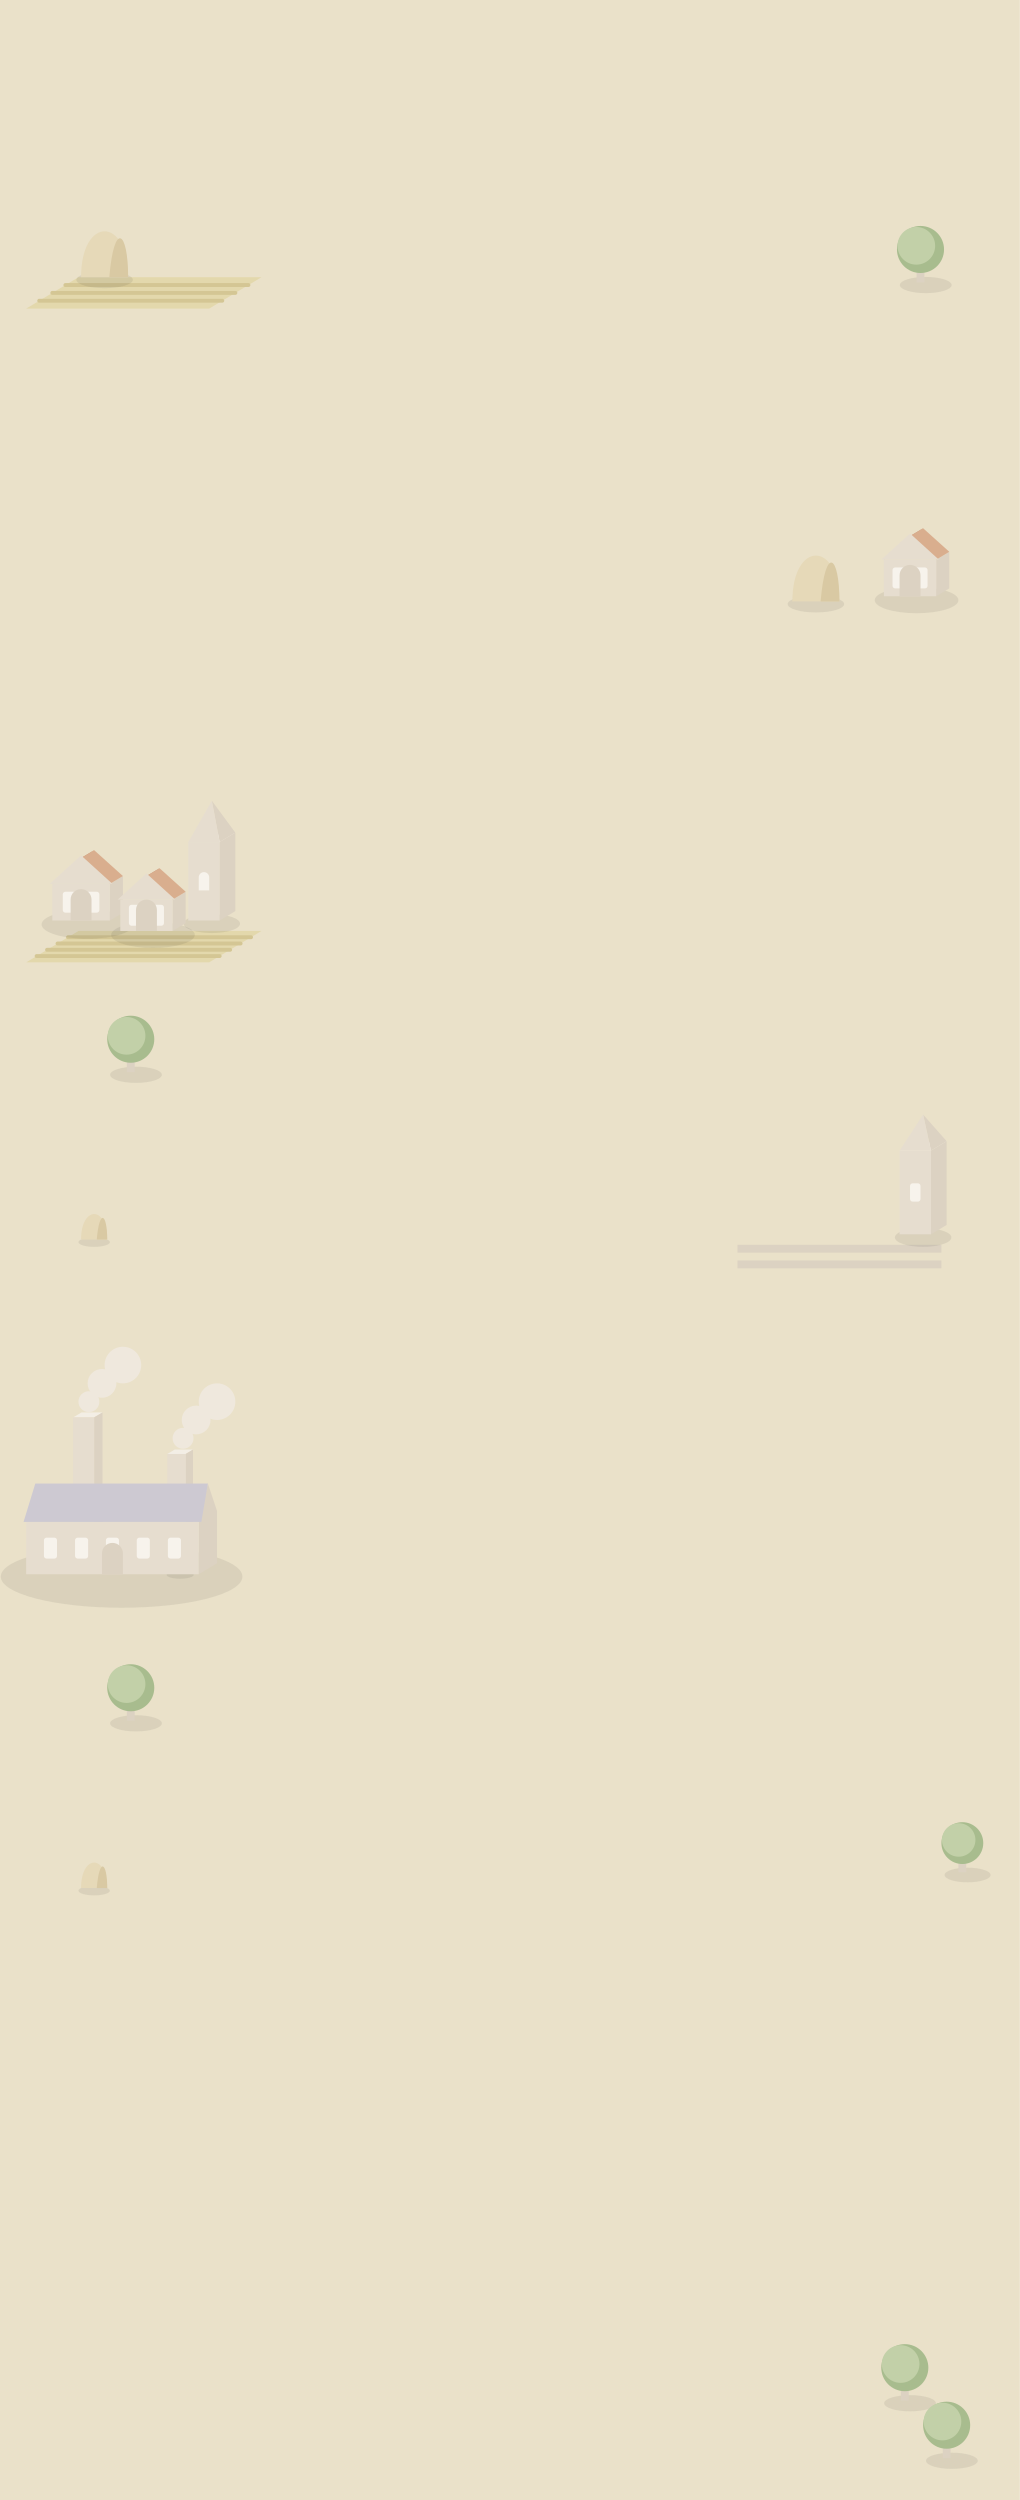
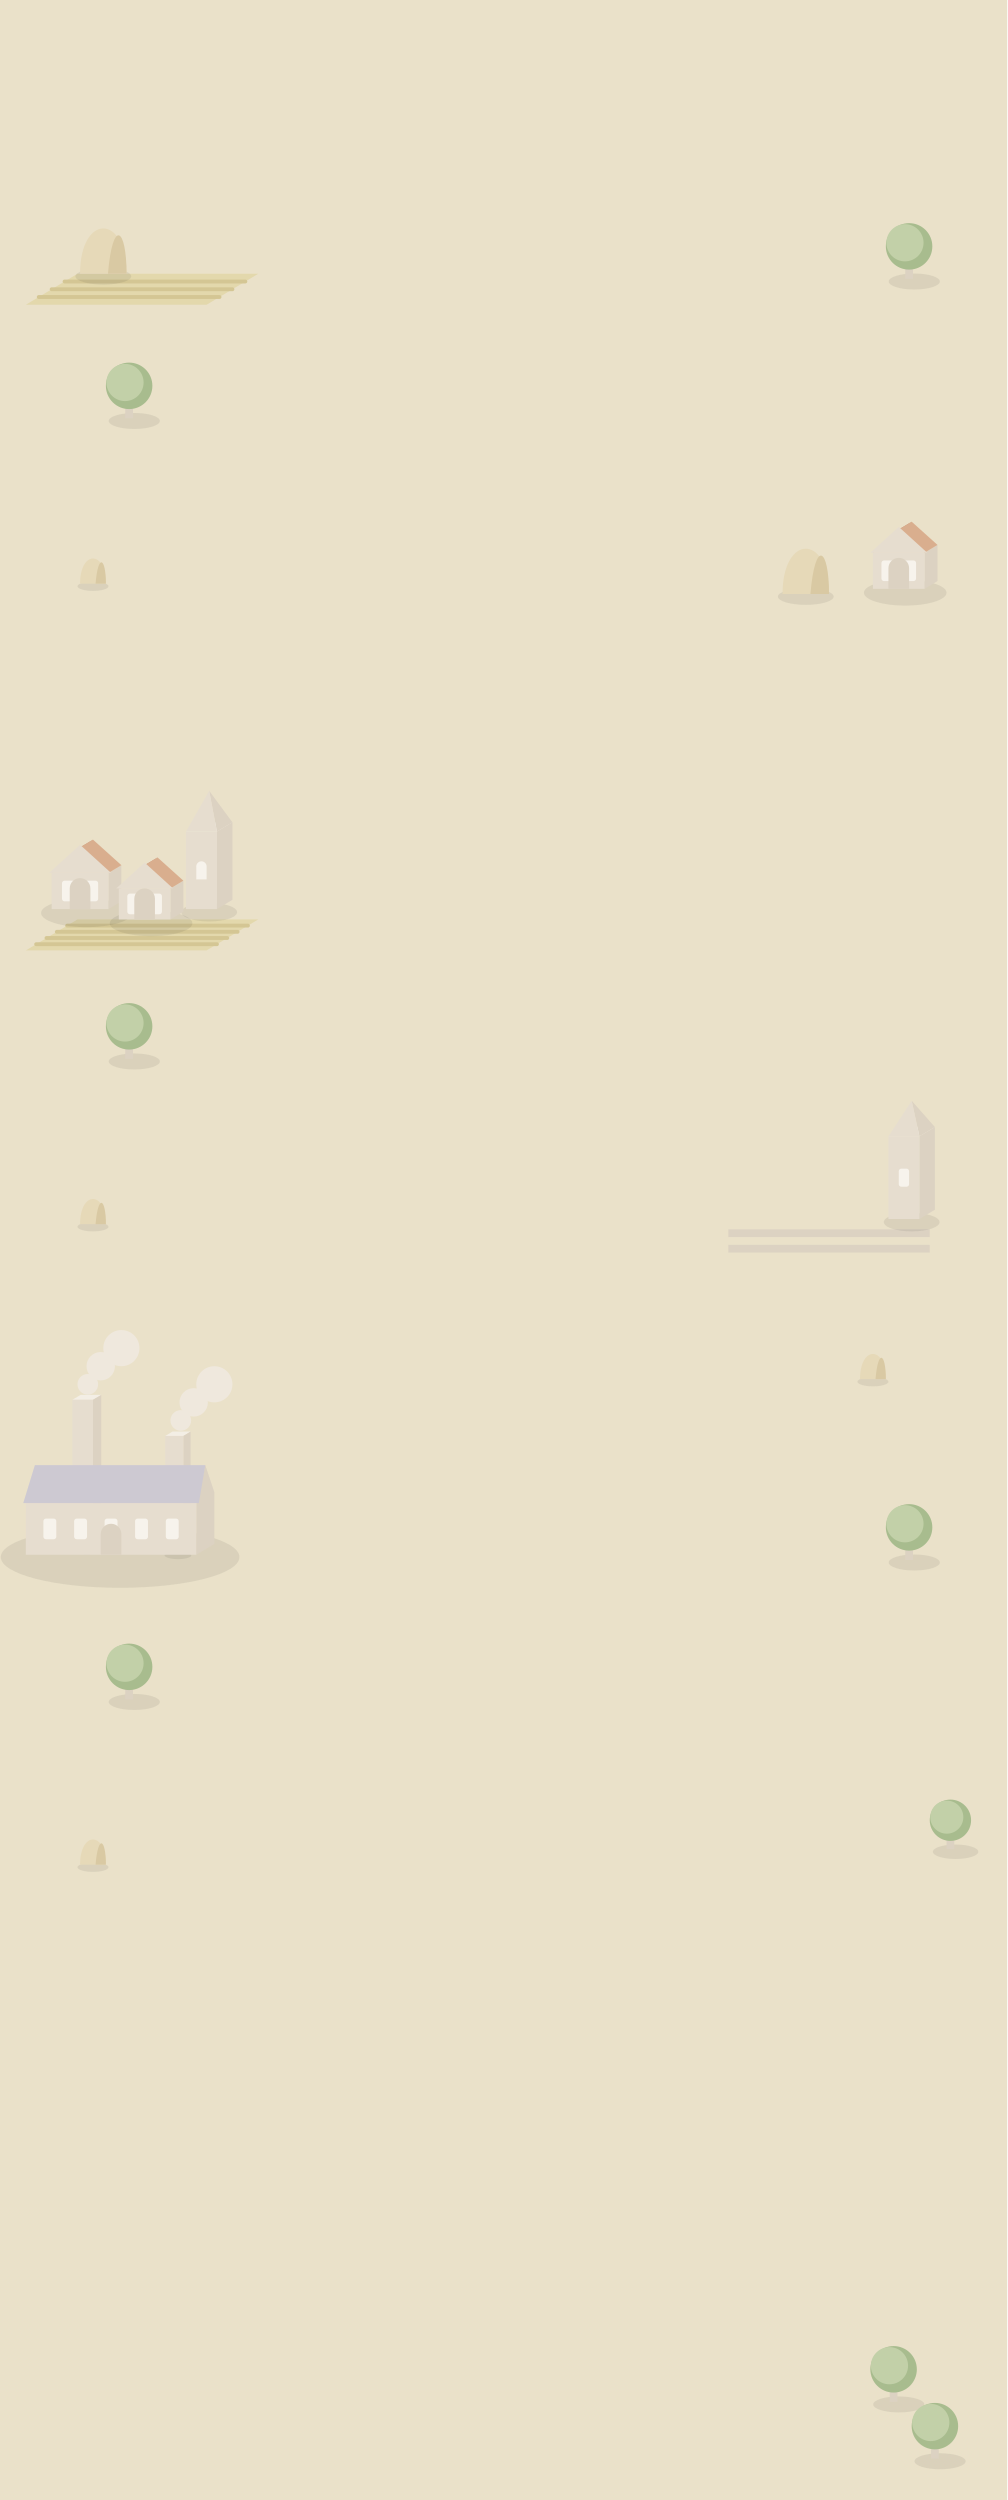
- <svg xmlns="http://www.w3.org/2000/svg" viewBox="0 0 390 956" width="390" height="956" data-points="134,710 260,586 128,462 262,338 136,214 266,90">
+ <svg xmlns="http://www.w3.org/2000/svg" viewBox="0 0 390 968" width="390" height="968" preserveAspectRatio="none" data-points="134,710 260,586 128,462 262,338 136,214 266,90">
  <style>.tint{fill:#eae1c9}.c0{fill:#efe8dd}.s-c0{stroke:#efe8dd}.c1{fill:#e6ddcf}.s-c1{stroke:#e6ddcf}.c2{fill:#dcd2c2}.s-c2{stroke:#dcd2c2}.c3{fill:#f3eee5}.s-c3{stroke:#f3eee5}.c4{fill:#f7f3ec}.s-c4{stroke:#f7f3ec}.c5{fill:#d9ae8e}.s-c5{stroke:#d9ae8e}.c6{fill:#c8957a}.s-c6{stroke:#c8957a}.c7{fill:#cdc9d2}.s-c7{stroke:#cdc9d2}.c8{fill:#b6b1bd}.s-c8{stroke:#b6b1bd}.c9{fill:#c2d0a8}.s-c9{stroke:#c2d0a8}.c10{fill:#a8bc8e}.s-c10{stroke:#a8bc8e}.c11{fill:#cfe0e4}.s-c11{stroke:#cfe0e4}.c12{fill:#e9f2f3}.s-c12{stroke:#e9f2f3}.c13{fill:rgba(35, 32, 28, .08)}.s-c13{stroke:rgba(35, 32, 28, .08)}.c14{fill:#e9b97c}.s-c14{stroke:#e9b97c}.c15{fill:#e6d9b8}.s-c15{stroke:#e6d9b8}.c16{fill:#d9c9a3}.s-c16{stroke:#d9c9a3}.c17{fill:#e3d8ac}.s-c17{stroke:#e3d8ac}.c18{fill:#d4c694}.s-c18{stroke:#d4c694}.c19{fill:#e9dba0}.s-c19{stroke:#e9dba0}.c20{fill:#d9c884}.s-c20{stroke:#d9c884}.c21{fill:#e2c25e}.s-c21{stroke:#e2c25e}.c22{fill:#ebd38a}.s-c22{stroke:#ebd38a}.c23{fill:#e7c98a}.s-c23{stroke:#e7c98a}@media(prefers-color-scheme:dark){.tint{fill:#26231c}.c0{fill:#2c2721}.s-c0{stroke:#2c2721}.c1{fill:#373129}.s-c1{stroke:#373129}.c2{fill:#2d2823}.s-c2{stroke:#2d2823}.c3{fill:#433c33}.s-c3{stroke:#433c33}.c4{fill:#8b7146}.s-c4{stroke:#8b7146}.c5{fill:#5c4136}.s-c5{stroke:#5c4136}.c6{fill:#4b342b}.s-c6{stroke:#4b342b}.c7{fill:#3c3b42}.s-c7{stroke:#3c3b42}.c8{fill:#2f2e35}.s-c8{stroke:#2f2e35}.c9{fill:#3f4b34}.s-c9{stroke:#3f4b34}.c10{fill:#33402a}.s-c10{stroke:#33402a}.c11{fill:#2a3a40}.s-c11{stroke:#2a3a40}.c12{fill:#354850}.s-c12{stroke:#354850}.c13{fill:rgba(0, 0, 0, .28)}.s-c13{stroke:rgba(0, 0, 0, .28)}.c14{fill:#8c6a44}.s-c14{stroke:#8c6a44}.c15{fill:#58492f}.s-c15{stroke:#58492f}.c16{fill:#4a3d28}.s-c16{stroke:#4a3d28}.c17{fill:#4a4430}.s-c17{stroke:#4a4430}.c18{fill:#403a27}.s-c18{stroke:#403a27}.c19{fill:#55502f}.s-c19{stroke:#55502f}.c20{fill:#4a4528}.s-c20{stroke:#4a4528}.c21{fill:#8f7430}.s-c21{stroke:#8f7430}.c22{fill:#a3863c}.s-c22{stroke:#a3863c}.c23{fill:#7a6236}.s-c23{stroke:#7a6236}}</style>
-   <rect x="0" y="0" width="390" height="956" class="tint" />
+   <rect x="0" y="0" width="390" height="968" class="tint" />
  <path d="M10 118 L80 118 L100 106 L30 106Z" class="c17" />
  <path d="M15 115L85 115" fill="none" class="s-c18" stroke-width="1.5" stroke-linecap="round" stroke-linejoin="round" />
  <path d="M20 112L90 112" fill="none" class="s-c18" stroke-width="1.5" stroke-linecap="round" stroke-linejoin="round" />
  <path d="M25 109L95 109" fill="none" class="s-c18" stroke-width="1.5" stroke-linecap="round" stroke-linejoin="round" />
  <path d="M10 368 L80 368 L100 356 L30 356Z" class="c17" />
  <path d="M14 365.6L84 365.6" fill="none" class="s-c18" stroke-width="1.5" stroke-linecap="round" stroke-linejoin="round" />
  <path d="M18 363.2L88 363.2" fill="none" class="s-c18" stroke-width="1.5" stroke-linecap="round" stroke-linejoin="round" />
  <path d="M22 360.8L92 360.8" fill="none" class="s-c18" stroke-width="1.5" stroke-linecap="round" stroke-linejoin="round" />
  <path d="M26 358.4L96 358.4" fill="none" class="s-c18" stroke-width="1.5" stroke-linecap="round" stroke-linejoin="round" />
  <ellipse cx="40" cy="107" rx="10.8" ry="3.2" class="c13" />
  <path d="M31 106C31 82.6 49 82.6 49 106Z" class="c15" />
  <path d="M41.8 106C43.6 84.4 49 88 49 106Z" class="c16" />
  <ellipse cx="354" cy="109" rx="9.9" ry="3.1" class="c13" />
  <rect x="350.5" y="99.9" width="3" height="8.1" class="c2" />
  <circle cx="352" cy="95.4" r="9" class="c10" />
  <circle cx="350.4" cy="94" r="7.2" class="c9" />
+   <ellipse cx="52" cy="163" rx="9.9" ry="3.1" class="c13" />
+   <rect x="48.5" y="153.9" width="3" height="8.1" class="c2" />
+   <circle cx="50" cy="149.4" r="9" class="c10" />
+   <circle cx="48.4" cy="148.1" r="7.2" class="c9" />
+   <ellipse cx="36" cy="227" rx="6" ry="1.8" class="c13" />
+   <path d="M31 226C31 213 41 213 41 226Z" class="c15" />
+   <path d="M37 226C38 214 41 216 41 226Z" class="c16" />
  <ellipse cx="350.5" cy="229.5" rx="16" ry="5" class="c13" />
  <path d="M348 205 L338 214 L343 211 L353 202Z" class="c6" />
  <path d="M358 228 L358 214 L363 211 L363 225Z" class="c2" />
  <path d="M348 205 L358 214 L363 211 L353 202Z" class="c5" />
  <rect x="338" y="214" width="20" height="14" class="c1" />
  <path d="M337 214 L348 204 L359 214Z" class="c1" />
  <rect x="341.3" y="217" width="5" height="8" class="c4" rx="1" />
  <rect x="349.7" y="217" width="5" height="8" class="c4" rx="1" />
  <path d="M344 228V220a4 4 0 0 1 8 0V228Z" class="c2" />
  <ellipse cx="312" cy="231" rx="10.8" ry="3.2" class="c13" />
  <path d="M303 230C303 206.6 321 206.6 321 230Z" class="c15" />
  <path d="M313.8 230C315.6 208.4 321 212 321 230Z" class="c16" />
  <ellipse cx="33.5" cy="353.5" rx="17.6" ry="5.5" class="c13" />
  <path d="M31 328.1 L20 338 L25 335 L36 325.1Z" class="c6" />
  <path d="M42 352 L42 338 L47 335 L47 349Z" class="c2" />
  <path d="M31 328.1 L42 338 L47 335 L36 325.1Z" class="c5" />
  <rect x="20" y="338" width="22" height="14" class="c1" />
  <path d="M19 338 L31 327.1 L43 338Z" class="c1" />
  <rect x="24" y="341" width="5" height="8" class="c4" rx="1" />
  <rect x="33" y="341" width="5" height="8" class="c4" rx="1" />
  <path d="M27 352V344a4 4 0 0 1 8 0V352Z" class="c2" />
  <ellipse cx="81" cy="353.2" rx="10.8" ry="3.6" class="c13" />
  <path d="M72 322 L84 322 L90 318.4 L78 318.4Z" class="c3" />
  <path d="M84 352 L84 322 L90 318.4 L90 348.4Z" class="c2" />
  <rect x="72" y="322" width="12" height="30" class="c1" />
  <path d="M76 340.5V335.5a2 2 0 0 1 4 0V340.5Z" class="c4" />
  <path d="M84 322 L90 318.4 L81 306.2Z" class="c2" />
  <path d="M72 322 L84 322 L81 306.2Z" class="c1" />
  <ellipse cx="58.5" cy="357.5" rx="16" ry="5" class="c13" />
  <path d="M56 335 L46 344 L51 341 L61 332Z" class="c6" />
  <path d="M66 356 L66 344 L71 341 L71 353Z" class="c2" />
  <path d="M56 335 L66 344 L71 341 L61 332Z" class="c5" />
  <rect x="46" y="344" width="20" height="12" class="c1" />
  <path d="M45 344 L56 334 L67 344Z" class="c1" />
  <rect x="49.3" y="346" width="5" height="8" class="c4" rx="1" />
  <rect x="57.7" y="346" width="5" height="8" class="c4" rx="1" />
  <path d="M52 356V348a4 4 0 0 1 8 0V356Z" class="c2" />
  <ellipse cx="52" cy="411" rx="9.9" ry="3.1" class="c13" />
  <rect x="48.5" y="401.9" width="3" height="8.1" class="c2" />
  <circle cx="50" cy="397.4" r="9" class="c10" />
  <circle cx="48.4" cy="396.1" r="7.2" class="c9" />
  <rect x="282" y="476" width="78" height="3" class="c2" />
  <rect x="282" y="482" width="78" height="3" class="c2" />
  <ellipse cx="353" cy="473.2" rx="10.8" ry="3.6" class="c13" />
  <path d="M344 440 L356 440 L362 436.4 L350 436.4Z" class="c3" />
  <path d="M356 472 L356 440 L362 436.4 L362 468.4Z" class="c2" />
  <rect x="344" y="440" width="12" height="32" class="c1" />
  <rect x="348" y="452.5" width="4" height="7" class="c4" rx="1" />
  <path d="M356 440 L362 436.4 L353 426.2Z" class="c2" />
  <path d="M344 440 L356 440 L353 426.2Z" class="c1" />
  <ellipse cx="36" cy="475" rx="6" ry="1.8" class="c13" />
  <path d="M31 474C31 461 41 461 41 474Z" class="c15" />
  <path d="M37 474C38 462 41 464 41 474Z" class="c16" />
+   <ellipse cx="338" cy="535" rx="6" ry="1.8" class="c13" />
+   <path d="M333 534C333 521 343 521 343 534Z" class="c15" />
+   <path d="M339 534C340 522 343 524 343 534Z" class="c16" />
  <circle cx="34" cy="536" r="4" class="c0" />
  <circle cx="39" cy="529" r="5.5" class="c0" />
  <circle cx="47" cy="522" r="7" class="c0" />
  <ellipse cx="33.6" cy="600" rx="6" ry="1.8" class="c13" />
  <path d="M28 542 L36 542 L39.2 540.1 L31.2 540.1Z" class="c3" />
  <path d="M36 598 L36 542 L39.2 540.1 L39.2 596.1Z" class="c2" />
  <rect x="28" y="542" width="8" height="56" class="c1" />
  <circle cx="70" cy="550" r="4" class="c0" />
  <circle cx="75" cy="543" r="5.5" class="c0" />
  <circle cx="83" cy="536" r="7" class="c0" />
  <ellipse cx="68.9" cy="602.2" rx="5.2" ry="1.5" class="c13" />
  <path d="M64 556 L71 556 L73.8 554.3 L66.8 554.3Z" class="c3" />
  <path d="M71 600 L71 556 L73.8 554.3 L73.8 598.3Z" class="c2" />
  <rect x="64" y="556" width="7" height="44" class="c1" />
  <ellipse cx="46.5" cy="602.9" rx="46.2" ry="11.9" class="c13" />
  <path d="M76 602 L76 582 L79.5 567.3 L83 577.8 L83 597.8Z" class="c2" />
  <rect x="10" y="582" width="66" height="20" class="c1" />
  <path d="M9 582 L77 582 L79.5 567.3 L13.5 567.3Z" class="c7" />
  <rect x="16.8" y="588" width="5" height="8" class="c4" rx="1" />
  <rect x="28.7" y="588" width="5" height="8" class="c4" rx="1" />
  <rect x="40.5" y="588" width="5" height="8" class="c4" rx="1" />
  <rect x="52.3" y="588" width="5" height="8" class="c4" rx="1" />
  <rect x="64.2" y="588" width="5" height="8" class="c4" rx="1" />
  <path d="M39 602V594a4 4 0 0 1 8 0V602Z" class="c2" />
+   <ellipse cx="354" cy="605" rx="9.9" ry="3.1" class="c13" />
+   <rect x="350.5" y="595.9" width="3" height="8.1" class="c2" />
+   <circle cx="352" cy="591.4" r="9" class="c10" />
+   <circle cx="350.4" cy="590" r="7.2" class="c9" />
  <ellipse cx="52" cy="659" rx="9.9" ry="3.1" class="c13" />
  <rect x="48.5" y="649.9" width="3" height="8.1" class="c2" />
  <circle cx="50" cy="645.4" r="9" class="c10" />
  <circle cx="48.4" cy="644" r="7.2" class="c9" />
  <ellipse cx="370" cy="717" rx="8.8" ry="2.8" class="c13" />
  <rect x="366.5" y="708.8" width="3" height="7.2" class="c2" />
  <circle cx="368" cy="704.8" r="8" class="c10" />
  <circle cx="366.6" cy="703.6" r="6.4" class="c9" />
  <ellipse cx="36" cy="723" rx="6" ry="1.8" class="c13" />
  <path d="M31 722C31 709 41 709 41 722Z" class="c15" />
  <path d="M37 722C38 710 41 712 41 722Z" class="c16" />
-   <ellipse cx="348" cy="919" rx="9.9" ry="3.1" class="c13" />
-   <rect x="344.5" y="909.9" width="3" height="8.1" class="c2" />
-   <circle cx="346" cy="905.4" r="9" class="c10" />
-   <circle cx="344.4" cy="904" r="7.2" class="c9" />
-   <ellipse cx="364" cy="941" rx="9.9" ry="3.1" class="c13" />
-   <rect x="360.5" y="931.9" width="3" height="8.1" class="c2" />
-   <circle cx="362" cy="927.4" r="9" class="c10" />
-   <circle cx="360.4" cy="926" r="7.2" class="c9" />
+   <ellipse cx="348" cy="931" rx="9.9" ry="3.1" class="c13" />
+   <rect x="344.5" y="921.9" width="3" height="8.1" class="c2" />
+   <circle cx="346" cy="917.4" r="9" class="c10" />
+   <circle cx="344.4" cy="916" r="7.2" class="c9" />
+   <ellipse cx="364" cy="953" rx="9.9" ry="3.1" class="c13" />
+   <rect x="360.5" y="943.9" width="3" height="8.1" class="c2" />
+   <circle cx="362" cy="939.4" r="9" class="c10" />
+   <circle cx="360.4" cy="938" r="7.2" class="c9" />
</svg>
